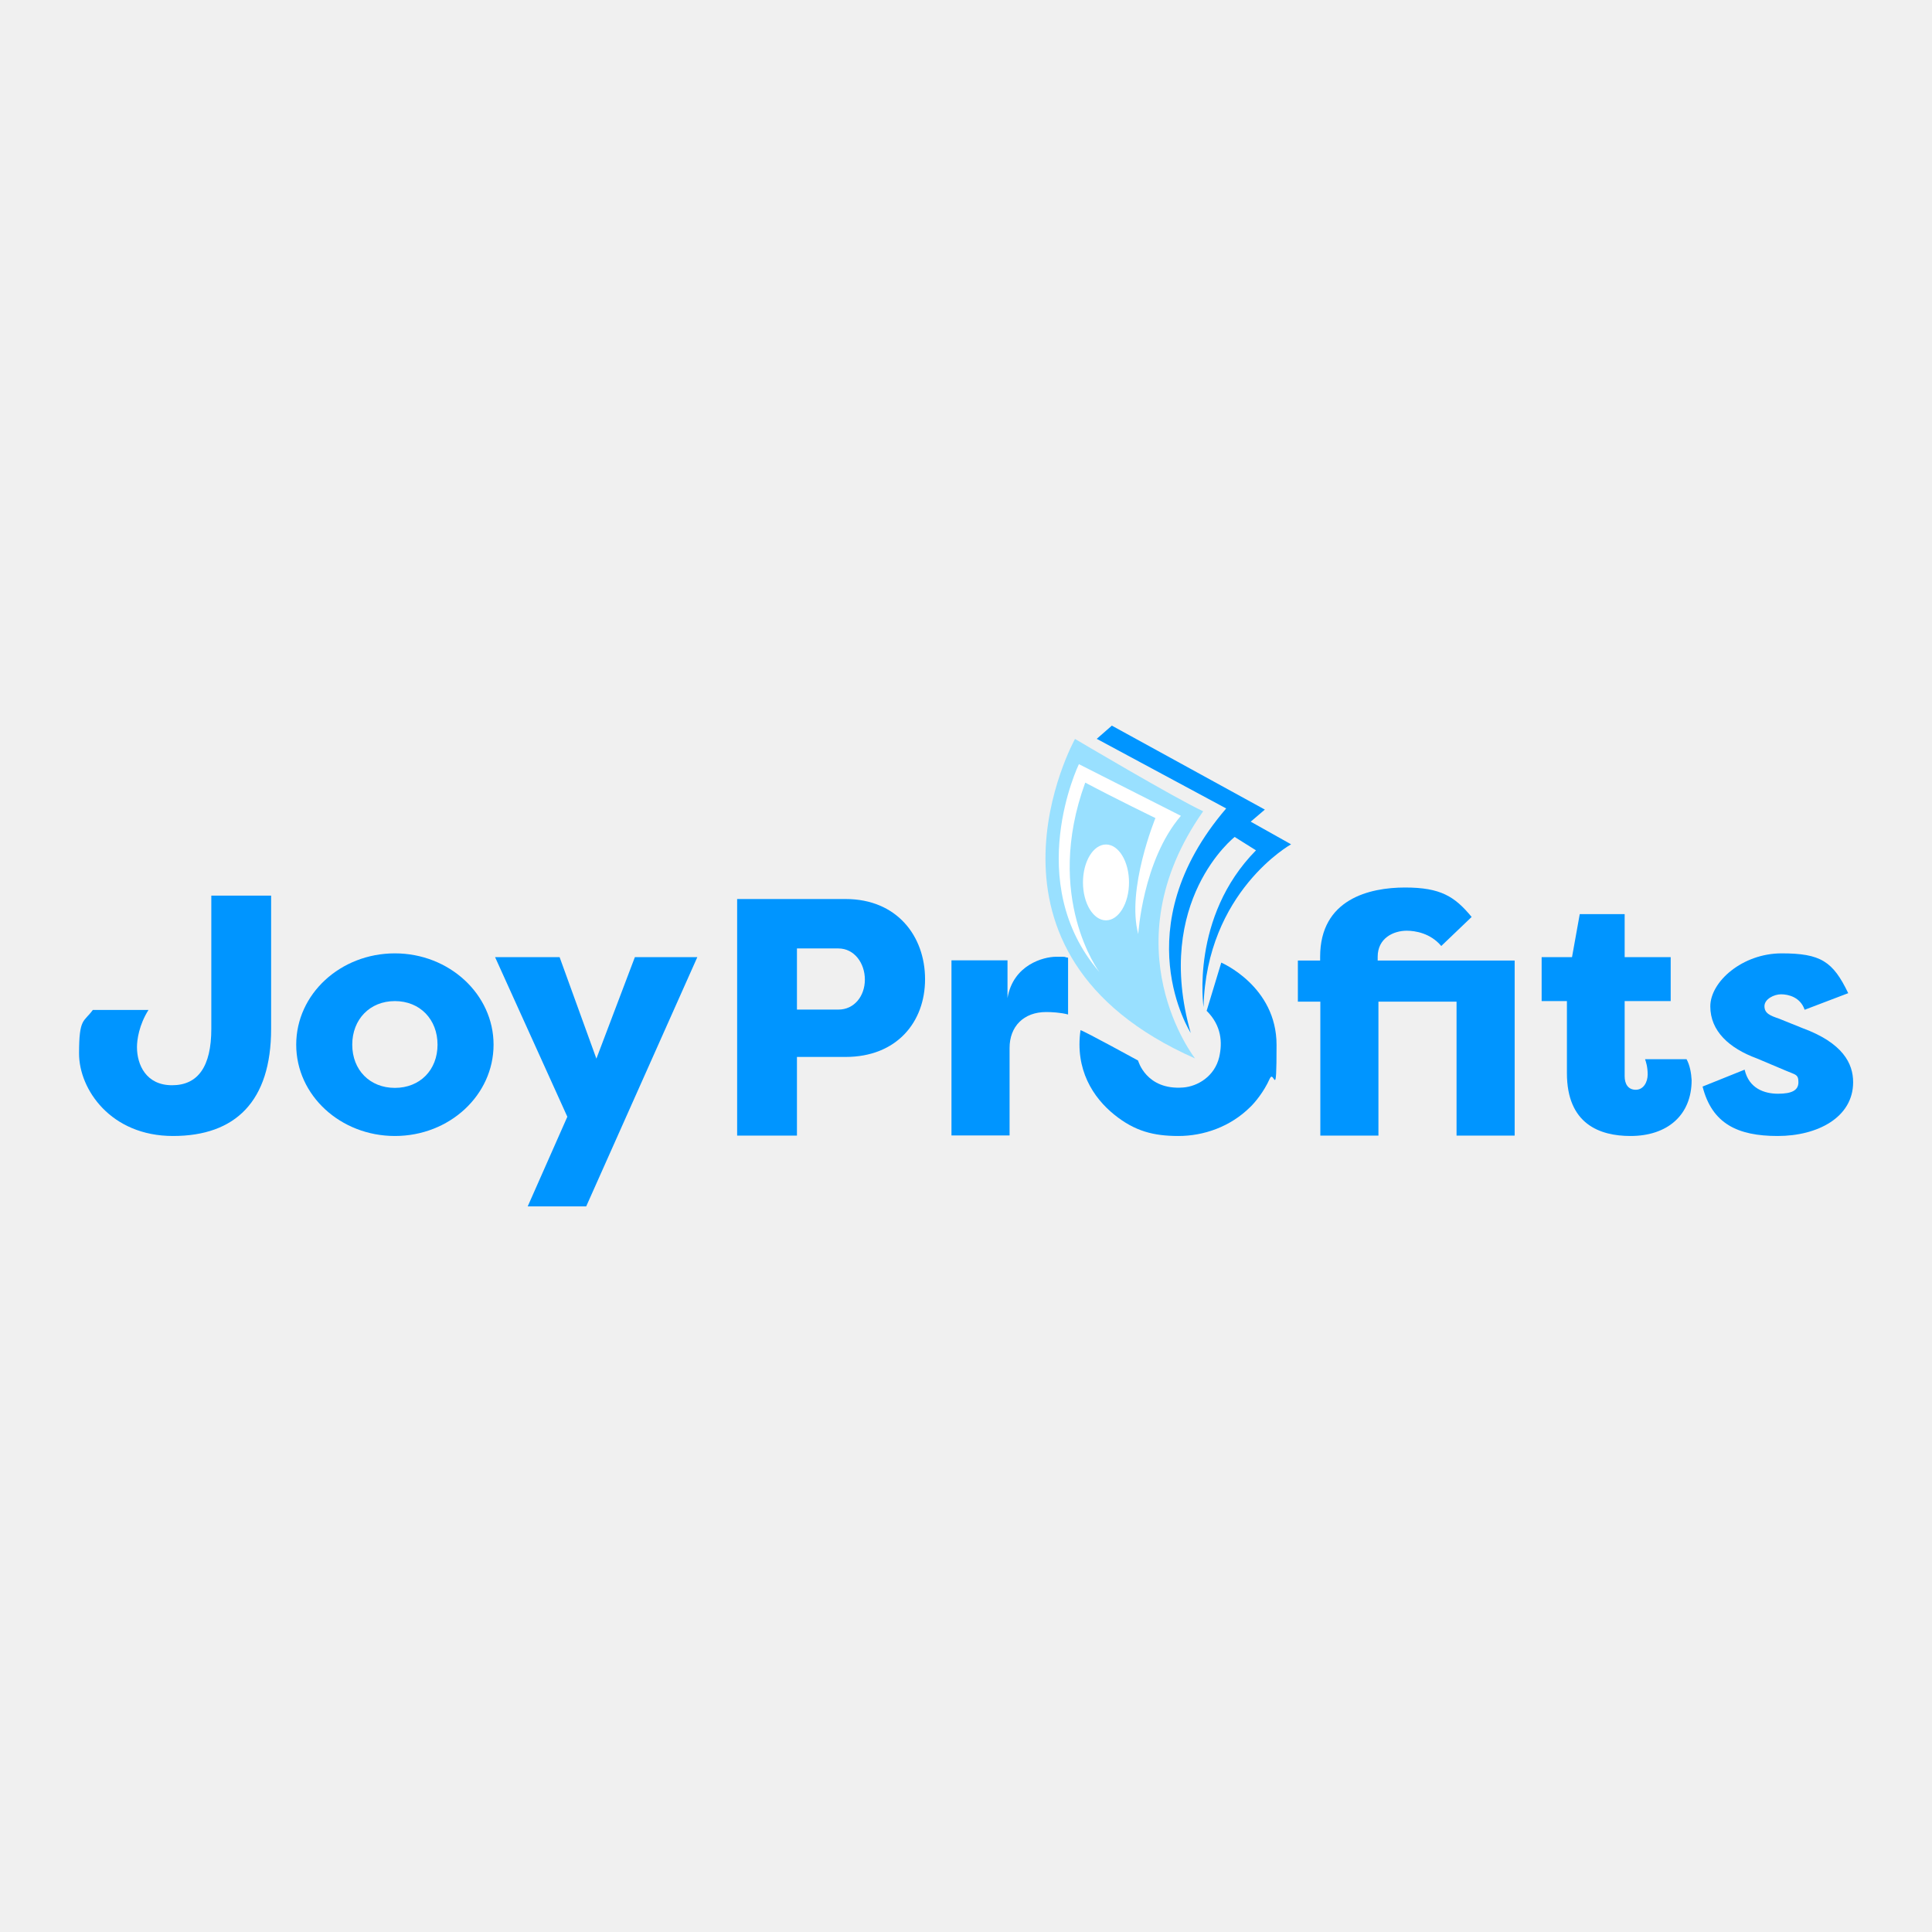
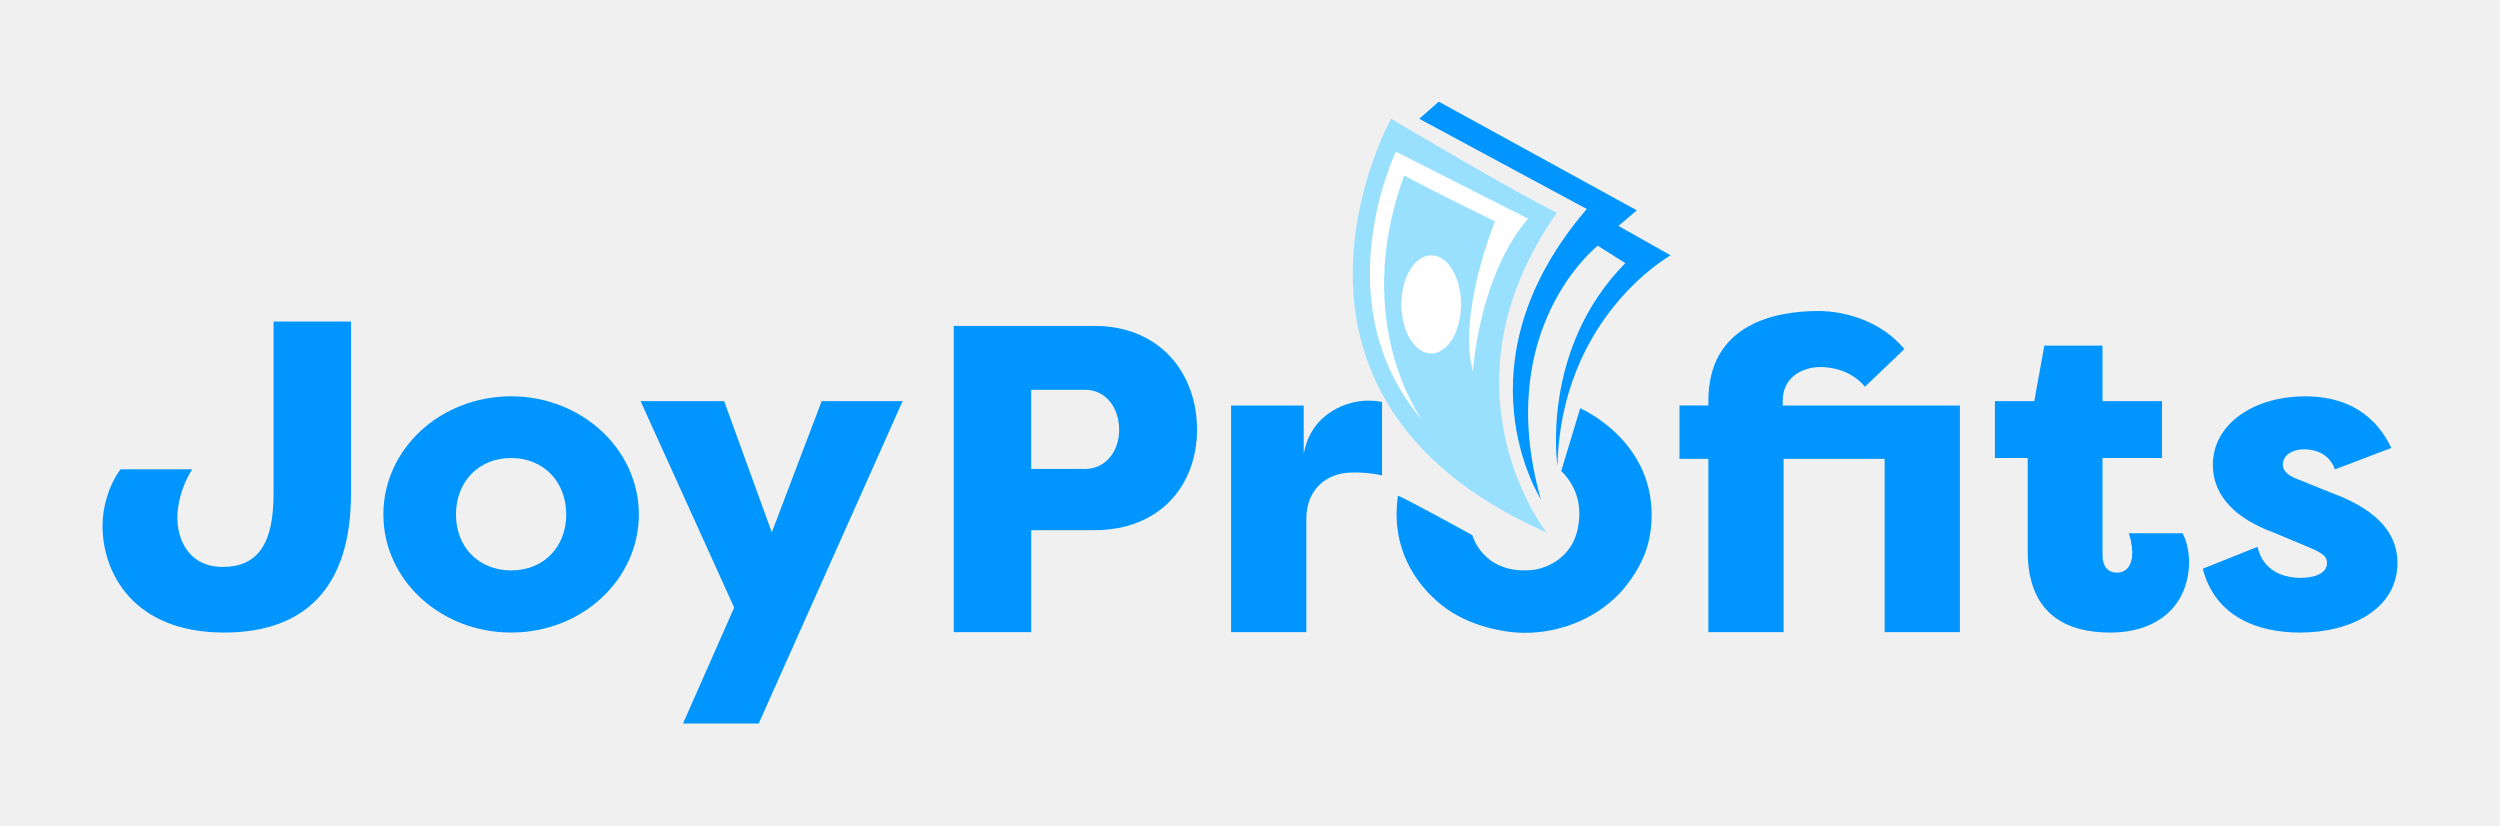
- <svg xmlns="http://www.w3.org/2000/svg" id="Layer_1" data-name="Layer 1" version="1.1" viewBox="0 0 1024 1024">
+ <svg xmlns="http://www.w3.org/2000/svg" id="Layer_1" data-name="Layer 1" viewBox="0 0 1024 338">
  <defs>
    <style>
      .cls-1 {
        fill: #99e0ff;
      }

      .cls-1, .cls-2, .cls-3 {
        stroke-width: 0px;
      }

      .cls-2 {
        fill: #0095ff;
      }

      .cls-3 {
        fill: #fff;
      }
    </style>
  </defs>
-   <path class="cls-2" d="M49.3,535.3h29.4c-5,7.9-6.1,15.8-6.1,19.7,0,9.3,4.8,20.2,18.6,20.2s20.8-10,20.8-29.9v-70.6h31.7v70.6c0,38.5-19,56.8-52,56.8s-49.8-24.7-49.8-43.7,2.5-16.5,7.3-23.1Z" />
-   <path class="cls-2" d="M209.3,602.1c-28.8,0-52.3-21.5-52.3-48.4s23.5-48.4,52.3-48.4,52.3,21.7,52.3,48.4-23.3,48.4-52.3,48.4ZM209.3,576.6c13.3,0,22.6-9.5,22.6-22.9s-9.3-23.1-22.6-23.1-22.6,9.7-22.6,23.1,9.3,22.9,22.6,22.9Z" />
-   <path class="cls-2" d="M262.4,507.3h34.2l19.5,53.8,20.4-53.8h33.1l-58.9,132.1h-31l21-47.5-38.3-84.6Z" />
-   <path class="cls-2" d="M390.7,601.9v-125.4h57.5c27.2,0,42.1,19.7,42.1,42.5s-15.1,41.2-42.1,41.2h-25.8v41.7h-31.7ZM444.4,535.1c8.4,0,14-7.2,14-15.9s-5.6-16.5-14-16.5h-22v32.4h22Z" />
-   <path class="cls-2" d="M687.9,531v-21.9h11.8v-2c0-30.6,26.2-36.7,45-36.7s26.3,4.7,35.3,15.6l-16.1,15.4c-5.7-6.8-13.8-8.1-18.3-8.1-7,0-15.4,3.9-15.4,13.8v2h72.6v92.8h-30.8v-71h-41.4v71h-30.8v-71h-11.8Z" />
-   <path class="cls-2" d="M864.2,602.1c-16.3,0-33.7-6.3-33.7-33.3v-38.2h-13.4v-23.3h16.1l4.1-22.8h23.8v22.8h24.4v23.3h-24.4v39.8c0,4.1,1.8,7.2,5.9,7.2s6.3-4.1,6.3-8.1-.9-6.8-1.4-8.1h22c1.8,3.2,2.5,7.5,2.7,11.1,0,18.6-12.9,29.6-32.4,29.6Z" />
-   <path class="cls-2" d="M924.7,567c2.3,9.9,10.4,12.7,17.7,12.7s10.8-1.8,10.8-6.1-1.6-3.9-6.6-6.1l-15.4-6.5c-14.7-5.4-24.7-14.5-24.7-27.6s17-28.1,37.8-28.1,27.2,4.3,35.3,21.1l-23.1,8.8c-2.3-6.8-8.8-8.2-12.5-8.2s-8.8,2.5-8.8,6.3,3,5,7.7,6.6l12.4,5c21.5,7.9,26.9,18.8,26.9,28.7,0,18.6-18.8,28.5-40,28.5s-34.8-6.5-39.8-26.2l22.4-9Z" />
-   <path class="cls-1" d="M569.8,391.6s-63,113.4,63.6,169.4c.2.2-46.4-58.8,4.3-131-14.7-6.8-68-38.4-68-38.4Z" />
-   <path class="cls-3" d="M571.8,405.1s-30.1,62.4,10.9,110.1c0,0-29.7-39.5-7.5-100.4,16.2,8.6,37.2,18.8,37.2,18.8,0,0-15.5,37.7-9.1,61.5,0,.1,2.3-39,22.6-62.7l-54.1-27.4Z" />
-   <ellipse class="cls-3" cx="586.2" cy="467.7" rx="12.2" ry="20.1" />
-   <path class="cls-2" d="M581.3,391.6l8-7,81.1,44.5-7.5,6.4,21.4,12s-44.9,25-46.4,86.3c0,0-7.1-47.7,27.8-83.1l-11.3-7.1s-43.2,33.8-23.3,103.9c0-.2-35.7-55.4,18.8-119l-68.6-36.9Z" />
-   <path class="cls-2" d="M639.5,535.9l7.8-25.7s29.3,12.5,29.3,43.6-1.2,12.6-3.6,17.9c-3.2,7.2-8.1,12.9-10.2,14.9-10.8,10.8-25.1,15.5-38.2,15.5s-23.1-2.5-34-11.3c-11.2-9-20.9-23.9-17.9-44.8,2.2.6,30.5,16.1,30.5,16.1,0,0,4.2,15.8,23.9,14.3,7.8-.6,16.7-6,19.1-16.1,1.8-7.8,1.2-16.7-6.6-24.5Z" />
-   <path class="cls-2" d="M534,529c3-17.6,19-21.9,25.8-21.9s3.2,0,6.3.5v30.1c-4.1-1.1-9.1-1.3-11.6-1.3-12,0-19.4,7.7-19.4,19v46.4h-30.8v-92.8h29.7v19.9Z" />
+   <path class="cls-2" d="M49.35,192.25h29.38c-5.02,7.88-6.09,15.77-6.09,19.71,0,9.32,4.84,20.25,18.63,20.25,14.69,0,20.78-10.03,20.78-29.92v-70.59h31.71v70.59c0,38.52-18.99,56.8-51.96,56.8-37.45,0-49.81-24.73-49.81-43.72,0-7.7,2.51-16.48,7.35-23.11Z" />
+   <path class="cls-2" d="M209.35,259.09c-28.85,0-52.32-21.5-52.32-48.38s23.47-48.38,52.32-48.38,52.32,21.68,52.32,48.38-23.29,48.38-52.32,48.38ZM209.35,233.64c13.26,0,22.58-9.5,22.58-22.93s-9.32-23.11-22.58-23.11-22.58,9.68-22.58,23.11,9.32,22.93,22.58,22.93Z" />
+   <path class="cls-2" d="M262.38,164.3h34.22l19.53,53.75,20.43-53.75h33.15l-58.95,132.05h-31l20.96-47.48-38.34-84.57Z" />
+   <path class="cls-2" d="M390.67,258.91v-125.42h57.52c27.23,0,42.11,19.71,42.11,42.46s-15.05,41.21-42.11,41.21h-25.8v41.75h-31.71ZM444.42,192.08c8.42,0,13.98-7.17,13.98-15.95,0-9.32-5.55-16.48-13.98-16.48h-22.04v32.43h22.04Z" />
+   <path class="cls-2" d="M687.92,187.95v-21.86h11.83v-1.97c0-30.64,26.16-36.73,44.97-36.73,11.83,0,26.34,4.66,35.3,15.59l-16.13,15.41c-5.73-6.81-13.8-8.06-18.28-8.06-6.99,0-15.41,3.94-15.41,13.8v1.97h72.57v92.81h-30.82v-70.95h-41.39v70.95h-30.82v-70.95h-11.83Z" />
+   <path class="cls-2" d="M864.23,259.09c-16.3,0-33.68-6.27-33.68-33.33v-38.16h-13.44v-23.29h16.13l4.12-22.76h23.83v22.76h24.37v23.29h-24.37v39.78c0,4.12,1.79,7.17,5.91,7.17,4.66,0,6.27-4.12,6.27-8.06,0-3.23-.9-6.81-1.43-8.06h22.04c1.79,3.23,2.51,7.53,2.69,11.11,0,18.63-12.9,29.56-32.43,29.56Z" />
+   <path class="cls-2" d="M924.66,223.97c2.33,9.85,10.39,12.72,17.74,12.72,5.55,0,10.75-1.79,10.75-6.09,0-2.51-1.61-3.94-6.63-6.09l-15.41-6.45c-14.69-5.38-24.73-14.51-24.73-27.59,0-17.02,17.02-28.13,37.81-28.13,12.9,0,27.23,4.3,35.3,21.14l-23.11,8.78c-2.33-6.81-8.78-8.24-12.54-8.24-5.02,0-8.78,2.51-8.78,6.27,0,3.23,3.05,5.02,7.7,6.63l12.36,5.02c21.5,7.88,26.88,18.81,26.88,28.67,0,18.63-18.81,28.49-39.96,28.49-17.2,0-34.76-6.45-39.78-26.16l22.4-8.96Z" />
+   <path class="cls-1" d="M569.77,48.65s-63.03,113.43,63.64,169.44c.19.19-46.42-58.82,4.32-130.99-14.66-6.77-67.96-38.45-67.96-38.45Z" />
+   <path class="cls-3" d="M571.76,62.1s-30.07,62.39,10.9,110.13c0,0-29.69-39.47-7.52-100.35,16.16,8.64,37.21,18.79,37.21,18.79,0,0-15.48,37.73-9.05,61.53.03.12,2.29-38.97,22.58-62.65l-54.12-27.44Z" />
+   <ellipse class="cls-3" cx="586.23" cy="124.68" rx="12.22" ry="20.11" />
+   <path class="cls-2" d="M581.34,48.65l7.99-7,81.1,44.51-7.52,6.39,21.37,12.03s-44.86,24.99-46.36,86.26c0,0-7.14-47.73,27.81-83.06l-11.28-7.14s-43.22,33.81-23.3,103.92c0-.18-35.71-55.43,18.79-118.95l-68.6-36.95Z" />
+   <path class="cls-2" d="M639.49,192.91l7.76-25.68s29.26,12.54,29.26,43.6c0,6.59-1.21,12.61-3.58,17.92-3.23,7.2-8.09,12.87-10.15,14.93-10.75,10.75-25.08,15.53-38.22,15.53-8.02,0-23.08-2.54-34.04-11.35-11.23-9.02-20.9-23.89-17.92-44.79,2.23.57,30.46,16.13,30.46,16.13,0,0,4.2,15.85,23.89,14.33,7.76-.6,16.72-5.97,19.11-16.13,1.79-7.76,1.19-16.72-6.57-24.49Z" />
+   <path class="cls-2" d="M534.01,185.98c3.05-17.56,18.99-21.86,25.8-21.86,2.87,0,3.23,0,6.27.54v30.1c-4.12-1.07-9.14-1.25-11.65-1.25-12,0-19.35,7.7-19.35,18.99v46.41h-30.82v-92.81h29.74v19.89Z" />
</svg>
